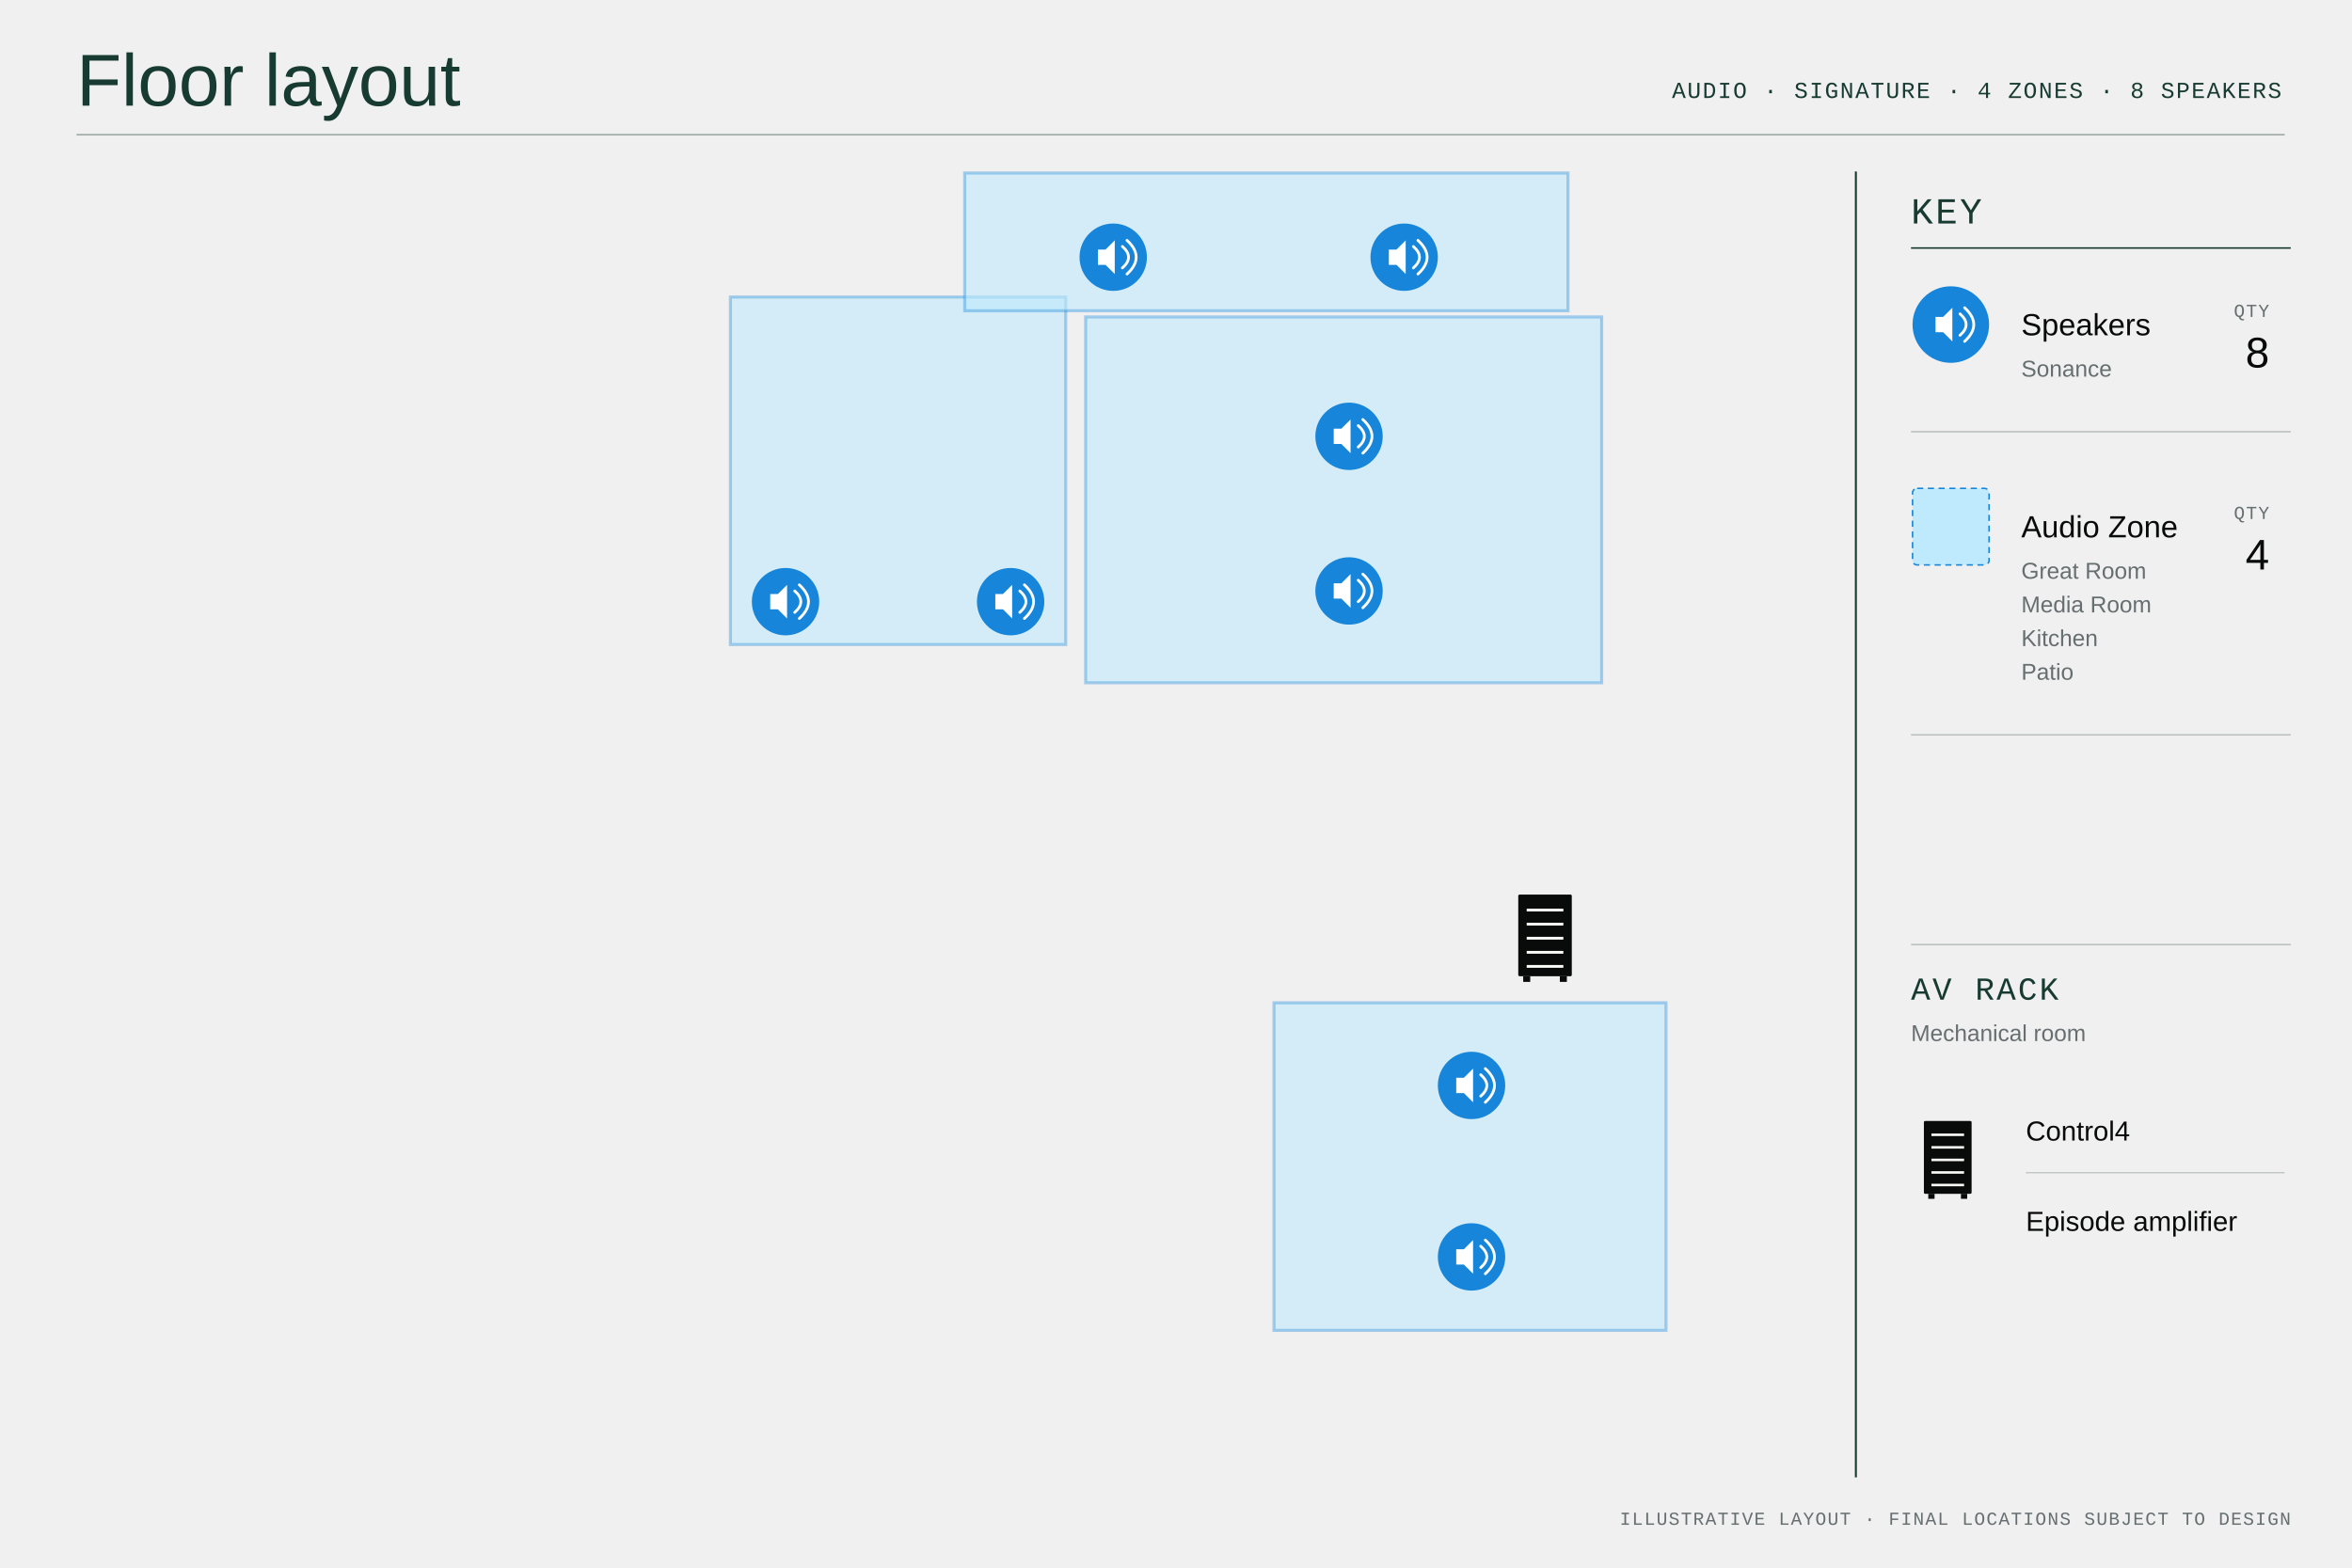
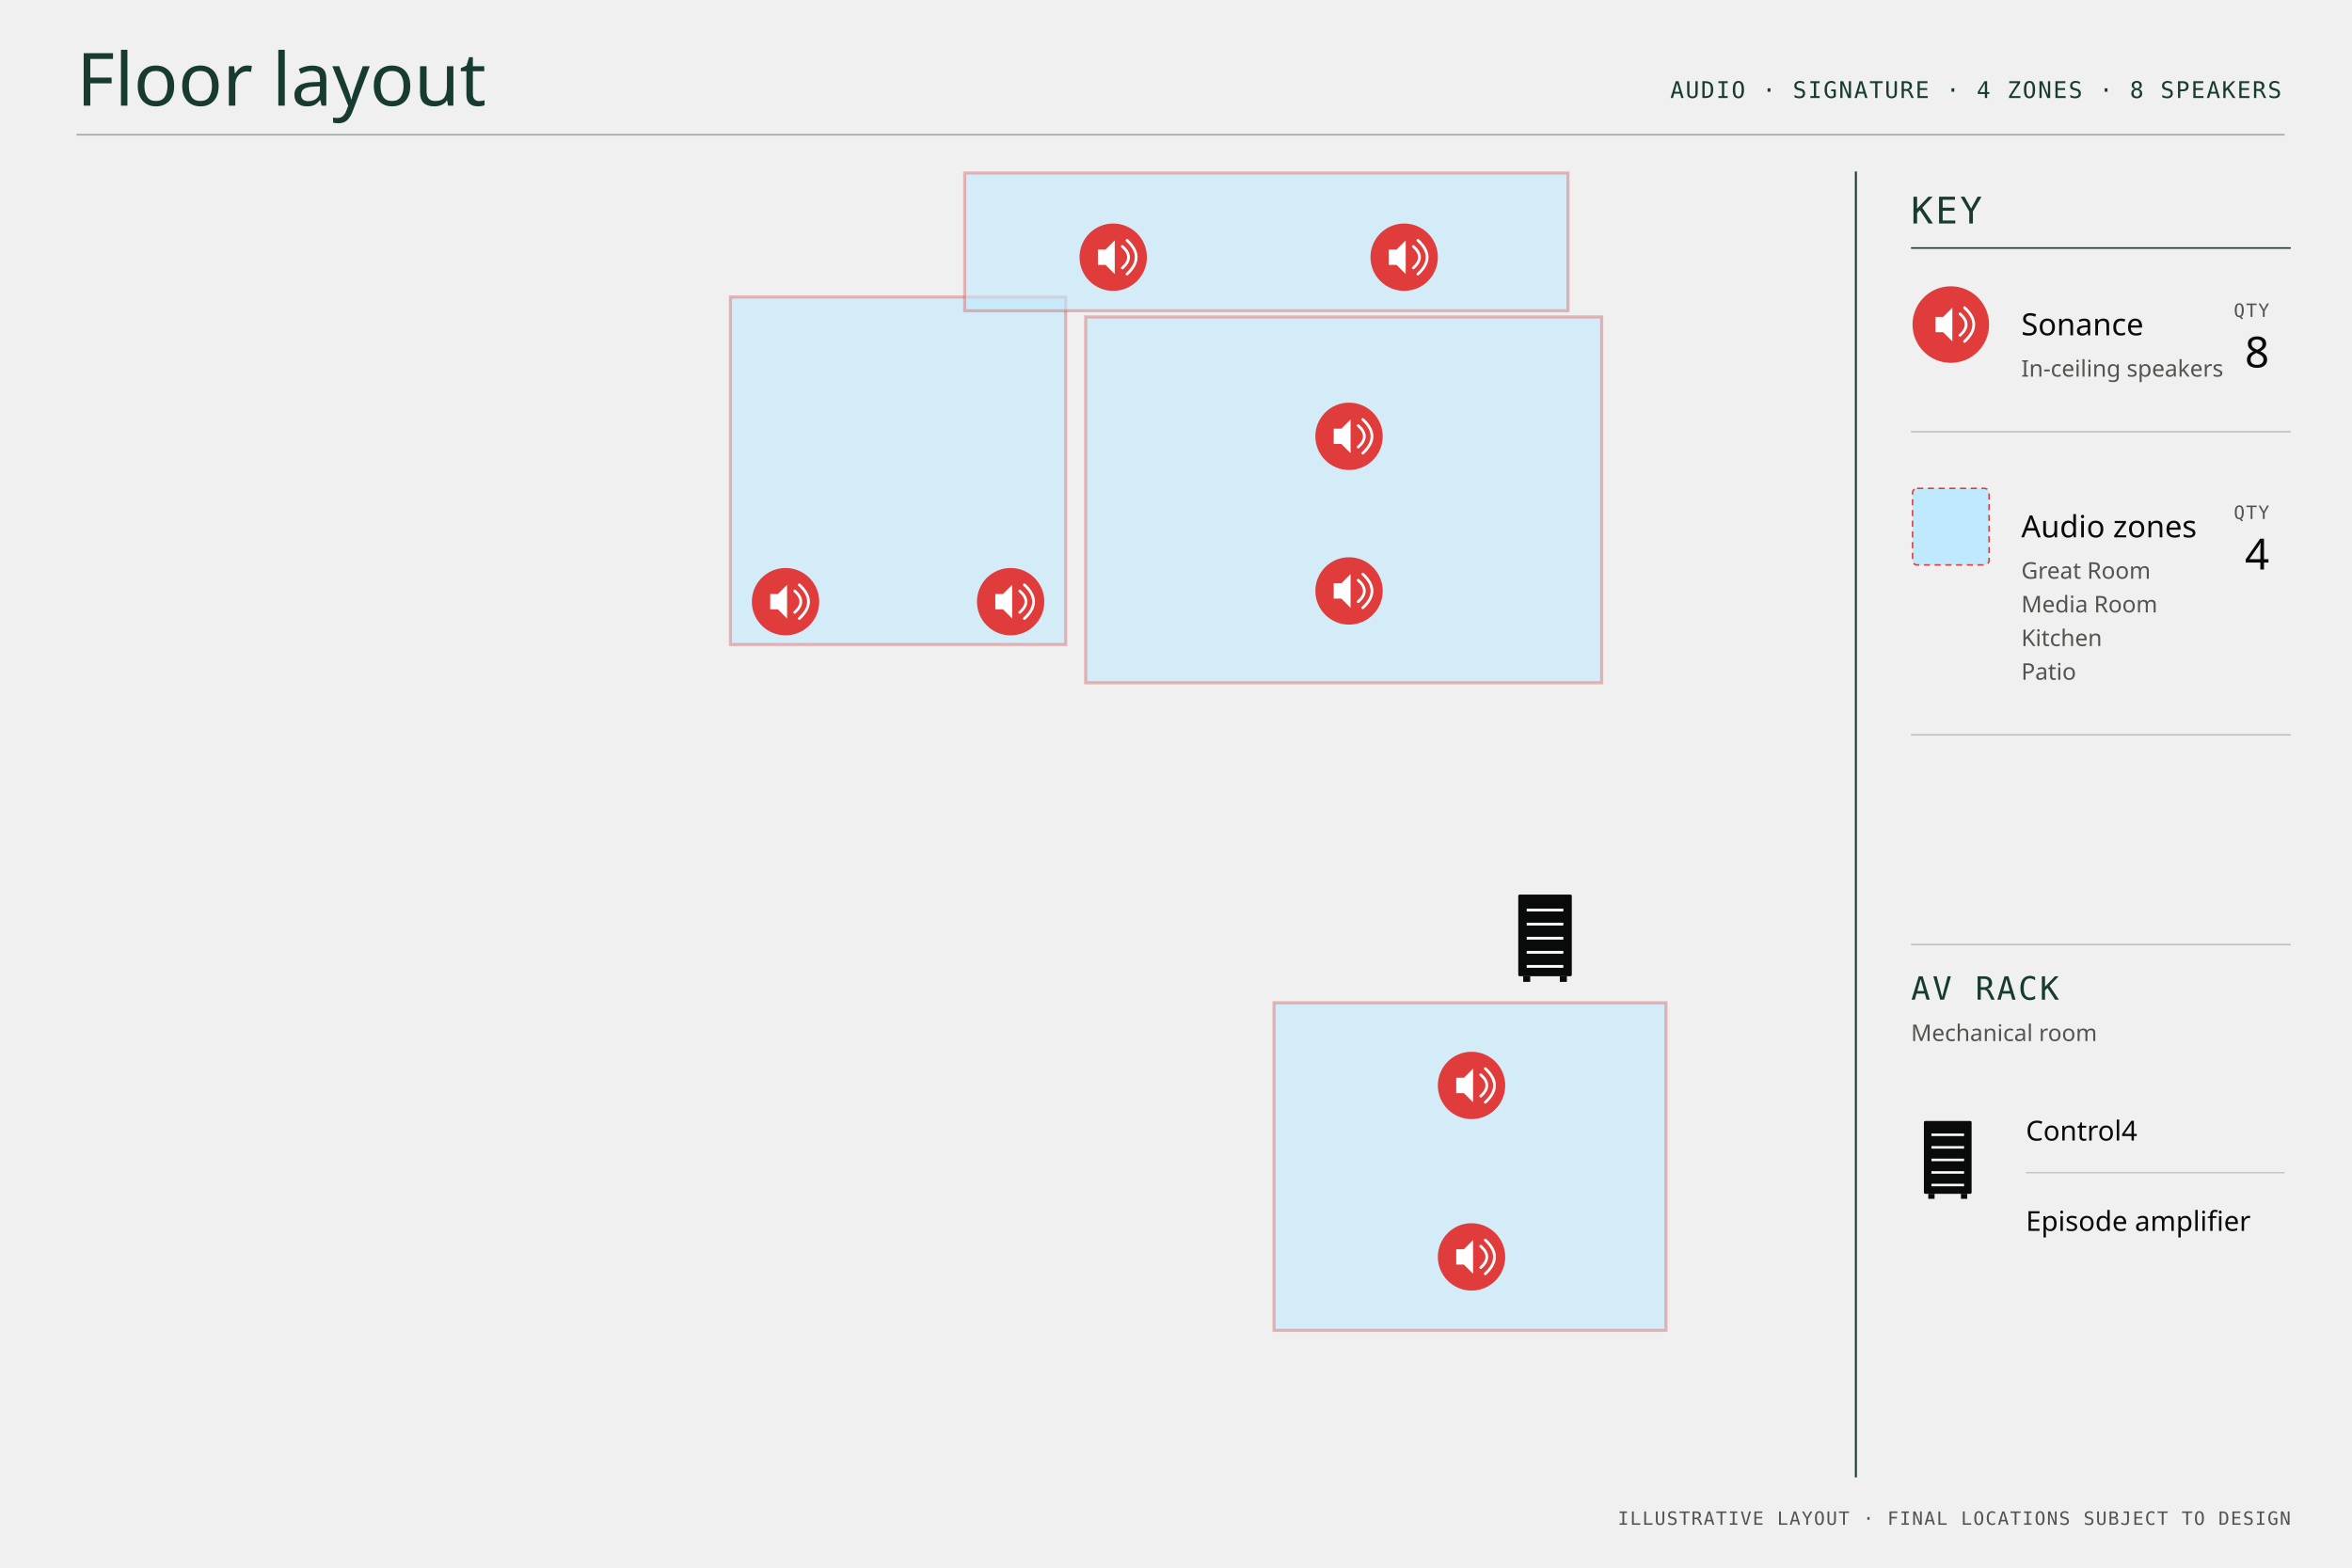
<svg xmlns="http://www.w3.org/2000/svg" viewBox="0 0 1536 1024" width="1536" height="1024" role="img" aria-label="Audio Signature floor layout and equipment key">
-   <text x="50" y="69" fill="#183B31" font-family="Arial,Helvetica,sans-serif" font-size="48">Floor layout</text>
-   <text x="1490" y="64" fill="#183B31" font-family="IBM Plex Mono,Courier New,monospace" font-size="15" letter-spacing=".065em" text-anchor="end">AUDIO · SIGNATURE · 4 ZONES · 8 SPEAKERS</text>
+   <text x="50" y="69" fill="#183B31" font-family="Schibsted Grotesk,sans-serif" font-size="48">Floor layout</text>
+   <text x="1490" y="64" fill="#183B31" font-family="IBM Plex Mono,monospace" font-size="15" letter-spacing=".065em" text-anchor="end">AUDIO · SIGNATURE · 4 ZONES · 8 SPEAKERS</text>
  <line x1="50" y1="88" x2="1492" y2="88" stroke="#9DA7A3" stroke-width="1" />
-   <rect x="709" y="207" width="337" height="239" fill="#BFE9FC" fill-opacity=".60" stroke="#1685DA" stroke-opacity=".35" stroke-width="2" />
+   <rect x="709" y="207" width="337" height="239" fill="#BFE9FC" fill-opacity=".60" stroke="#E03C3C" stroke-opacity=".35" stroke-width="2" />
  <g transform="translate(881,285)">
-     <circle r="22" fill="#1685DA" />
+     <circle r="22" fill="#E03C3C" />
    <path d="M-10 -5h5l6 -6v22l-6 -6h-5z" fill="white" />
    <path d="M6 -7q8 7 0 14M9 -11q12 11 0 22" fill="none" stroke="white" stroke-width="1.8" stroke-linecap="round" />
  </g>
  <g transform="translate(881,386)">
-     <circle r="22" fill="#1685DA" />
+     <circle r="22" fill="#E03C3C" />
    <path d="M-10 -5h5l6 -6v22l-6 -6h-5z" fill="white" />
    <path d="M6 -7q8 7 0 14M9 -11q12 11 0 22" fill="none" stroke="white" stroke-width="1.8" stroke-linecap="round" />
  </g>
-   <rect x="832" y="655" width="256" height="214" fill="#BFE9FC" fill-opacity=".60" stroke="#1685DA" stroke-opacity=".35" stroke-width="2" />
+   <rect x="832" y="655" width="256" height="214" fill="#BFE9FC" fill-opacity=".60" stroke="#E03C3C" stroke-opacity=".35" stroke-width="2" />
  <g transform="translate(961,709)">
-     <circle r="22" fill="#1685DA" />
+     <circle r="22" fill="#E03C3C" />
    <path d="M-10 -5h5l6 -6v22l-6 -6h-5z" fill="white" />
    <path d="M6 -7q8 7 0 14M9 -11q12 11 0 22" fill="none" stroke="white" stroke-width="1.8" stroke-linecap="round" />
  </g>
  <g transform="translate(961,821)">
-     <circle r="22" fill="#1685DA" />
+     <circle r="22" fill="#E03C3C" />
    <path d="M-10 -5h5l6 -6v22l-6 -6h-5z" fill="white" />
    <path d="M6 -7q8 7 0 14M9 -11q12 11 0 22" fill="none" stroke="white" stroke-width="1.8" stroke-linecap="round" />
  </g>
-   <rect x="477" y="194" width="219" height="227" fill="#BFE9FC" fill-opacity=".60" stroke="#1685DA" stroke-opacity=".35" stroke-width="2" />
+   <rect x="477" y="194" width="219" height="227" fill="#BFE9FC" fill-opacity=".60" stroke="#E03C3C" stroke-opacity=".35" stroke-width="2" />
  <g transform="translate(513,393)">
-     <circle r="22" fill="#1685DA" />
+     <circle r="22" fill="#E03C3C" />
    <path d="M-10 -5h5l6 -6v22l-6 -6h-5z" fill="white" />
    <path d="M6 -7q8 7 0 14M9 -11q12 11 0 22" fill="none" stroke="white" stroke-width="1.8" stroke-linecap="round" />
  </g>
  <g transform="translate(660,393)">
-     <circle r="22" fill="#1685DA" />
+     <circle r="22" fill="#E03C3C" />
    <path d="M-10 -5h5l6 -6v22l-6 -6h-5z" fill="white" />
    <path d="M6 -7q8 7 0 14M9 -11q12 11 0 22" fill="none" stroke="white" stroke-width="1.8" stroke-linecap="round" />
  </g>
-   <rect x="630" y="113" width="394" height="90" fill="#BFE9FC" fill-opacity=".60" stroke="#1685DA" stroke-opacity=".35" stroke-width="2" />
+   <rect x="630" y="113" width="394" height="90" fill="#BFE9FC" fill-opacity=".60" stroke="#E03C3C" stroke-opacity=".35" stroke-width="2" />
  <g transform="translate(727,168)">
-     <circle r="22" fill="#1685DA" />
+     <circle r="22" fill="#E03C3C" />
    <path d="M-10 -5h5l6 -6v22l-6 -6h-5z" fill="white" />
    <path d="M6 -7q8 7 0 14M9 -11q12 11 0 22" fill="none" stroke="white" stroke-width="1.8" stroke-linecap="round" />
  </g>
  <g transform="translate(917,168)">
-     <circle r="22" fill="#1685DA" />
+     <circle r="22" fill="#E03C3C" />
    <path d="M-10 -5h5l6 -6v22l-6 -6h-5z" fill="white" />
    <path d="M6 -7q8 7 0 14M9 -11q12 11 0 22" fill="none" stroke="white" stroke-width="1.8" stroke-linecap="round" />
  </g>
  <g transform="translate(1009,611) scale(0.92)">
    <rect x="-19" y="-29" width="38" height="58" rx="1" fill="#090B0A" />
    <path d="M-13 -18h26M-13 -8h26M-13 2h26M-13 12h26M-13 22h26" stroke="#FAFBF7" stroke-width="2" />
    <path d="M-13 29v4m26 -4v4" stroke="#090B0A" stroke-width="5" />
  </g>
  <line x1="1212" y1="112" x2="1212" y2="965" stroke="#183B31" stroke-width="1.3" />
-   <text x="1248" y="146" fill="#183B31" font-family="IBM Plex Mono,Courier New,monospace" font-size="24" letter-spacing=".065em">KEY</text>
+   <text x="1248" y="146" fill="#183B31" font-family="IBM Plex Mono,monospace" font-size="24" letter-spacing=".065em">KEY</text>
  <line x1="1248" y1="162" x2="1496" y2="162" stroke="#183B31" stroke-width="1" />
  <g>
    <g transform="translate(1274,212)">
-       <circle r="25" fill="#1685DA" />
+       <circle r="25" fill="#E03C3C" />
      <path d="M-10 -5h5l6 -6v22l-6 -6h-5z" fill="white" />
      <path d="M6 -7q8 7 0 14M9 -11q12 11 0 22" fill="none" stroke="white" stroke-width="1.8" stroke-linecap="round" />
    </g>
-     <text x="1320" y="219" fill="#090B0A" font-family="Arial,Helvetica,sans-serif" font-size="20">Speakers</text>
-     <text x="1320" y="246" fill="#666E70" font-family="Arial,Helvetica,sans-serif" font-size="15">Sonance</text>
-     <text x="1482" y="207" fill="#666E70" font-family="IBM Plex Mono,Courier New,monospace" font-size="12" letter-spacing=".065em" text-anchor="end">QTY</text>
-     <text x="1482" y="240" fill="#090B0A" font-family="Arial,Helvetica,sans-serif" font-size="28" text-anchor="end">8</text>
+     <text x="1320" y="219" fill="#090B0A" font-family="Instrument Sans,sans-serif" font-size="20">Sonance</text>
+     <text x="1320" y="246" fill="#51544F" font-family="Instrument Sans,sans-serif" font-size="15">In-ceiling speakers</text>
+     <text x="1482" y="207" fill="#51544F" font-family="IBM Plex Mono,monospace" font-size="12" letter-spacing=".065em" text-anchor="end">QTY</text>
+     <text x="1482" y="240" fill="#090B0A" font-family="Instrument Sans,sans-serif" font-size="28" text-anchor="end">8</text>
    <line x1="1248" y1="282" x2="1496" y2="282" stroke="#BBC2BE" stroke-width="1" />
  </g>
  <g>
-     <rect x="1249" y="319" width="50" height="50" rx="3" fill="#BFE9FC" stroke="#1685DA" stroke-dasharray="4 3" />
-     <text x="1320" y="351" fill="#090B0A" font-family="Arial,Helvetica,sans-serif" font-size="20">Audio Zone</text>
-     <text x="1320" y="378" fill="#666E70" font-family="Arial,Helvetica,sans-serif" font-size="15">Great Room<tspan x="1320" dy="22">Media Room</tspan>
+     <rect x="1249" y="319" width="50" height="50" rx="3" fill="#BFE9FC" stroke="#E03C3C" stroke-dasharray="4 3" />
+     <text x="1320" y="351" fill="#090B0A" font-family="Instrument Sans,sans-serif" font-size="20">Audio zones</text>
+     <text x="1320" y="378" fill="#51544F" font-family="Instrument Sans,sans-serif" font-size="15">Great Room<tspan x="1320" dy="22">Media Room</tspan>
      <tspan x="1320" dy="22">Kitchen</tspan>
      <tspan x="1320" dy="22">Patio</tspan>
    </text>
-     <text x="1482" y="339" fill="#666E70" font-family="IBM Plex Mono,Courier New,monospace" font-size="12" letter-spacing=".065em" text-anchor="end">QTY</text>
-     <text x="1482" y="372" fill="#090B0A" font-family="Arial,Helvetica,sans-serif" font-size="28" text-anchor="end">4</text>
+     <text x="1482" y="339" fill="#51544F" font-family="IBM Plex Mono,monospace" font-size="12" letter-spacing=".065em" text-anchor="end">QTY</text>
+     <text x="1482" y="372" fill="#090B0A" font-family="Instrument Sans,sans-serif" font-size="28" text-anchor="end">4</text>
    <line x1="1248" y1="480" x2="1496" y2="480" stroke="#BBC2BE" stroke-width="1" />
  </g>
  <line x1="1248" y1="617" x2="1496" y2="617" stroke="#BBC2BE" stroke-width="1" />
-   <text x="1248" y="653" fill="#183B31" font-family="IBM Plex Mono,Courier New,monospace" font-size="21" letter-spacing=".065em">AV RACK</text>
-   <text x="1248" y="680" fill="#666E70" font-family="Arial,Helvetica,sans-serif" font-size="15">Mechanical room</text>
+   <text x="1248" y="653" fill="#183B31" font-family="IBM Plex Mono,monospace" font-size="21" letter-spacing=".065em">AV RACK</text>
+   <text x="1248" y="680" fill="#51544F" font-family="Instrument Sans,sans-serif" font-size="15">Mechanical room</text>
  <g transform="translate(1272,756) scale(0.82)">
    <rect x="-19" y="-29" width="38" height="58" rx="1" fill="#090B0A" />
    <path d="M-13 -18h26M-13 -8h26M-13 2h26M-13 12h26M-13 22h26" stroke="#FAFBF7" stroke-width="2" />
    <path d="M-13 29v4m26 -4v4" stroke="#090B0A" stroke-width="5" />
  </g>
-   <text x="1323" y="745" fill="#090B0A" font-family="Arial,Helvetica,sans-serif" font-size="18">Control4</text>
+   <text x="1323" y="745" fill="#090B0A" font-family="Instrument Sans,sans-serif" font-size="18">Control4</text>
  <line x1="1323" y1="766" x2="1492" y2="766" stroke="#BCC2BE" stroke-width=".8" />
-   <text x="1323" y="804" fill="#090B0A" font-family="Arial,Helvetica,sans-serif" font-size="18">Episode amplifier</text>
-   <text x="1496" y="996" fill="#666E70" font-family="IBM Plex Mono,Courier New,monospace" font-size="12" letter-spacing=".065em" text-anchor="end">ILLUSTRATIVE LAYOUT · FINAL LOCATIONS SUBJECT TO DESIGN</text>
+   <text x="1323" y="804" fill="#090B0A" font-family="Instrument Sans,sans-serif" font-size="18">Episode amplifier</text>
+   <text x="1496" y="996" fill="#51544F" font-family="IBM Plex Mono,monospace" font-size="12" letter-spacing=".065em" text-anchor="end">ILLUSTRATIVE LAYOUT · FINAL LOCATIONS SUBJECT TO DESIGN</text>
</svg>
